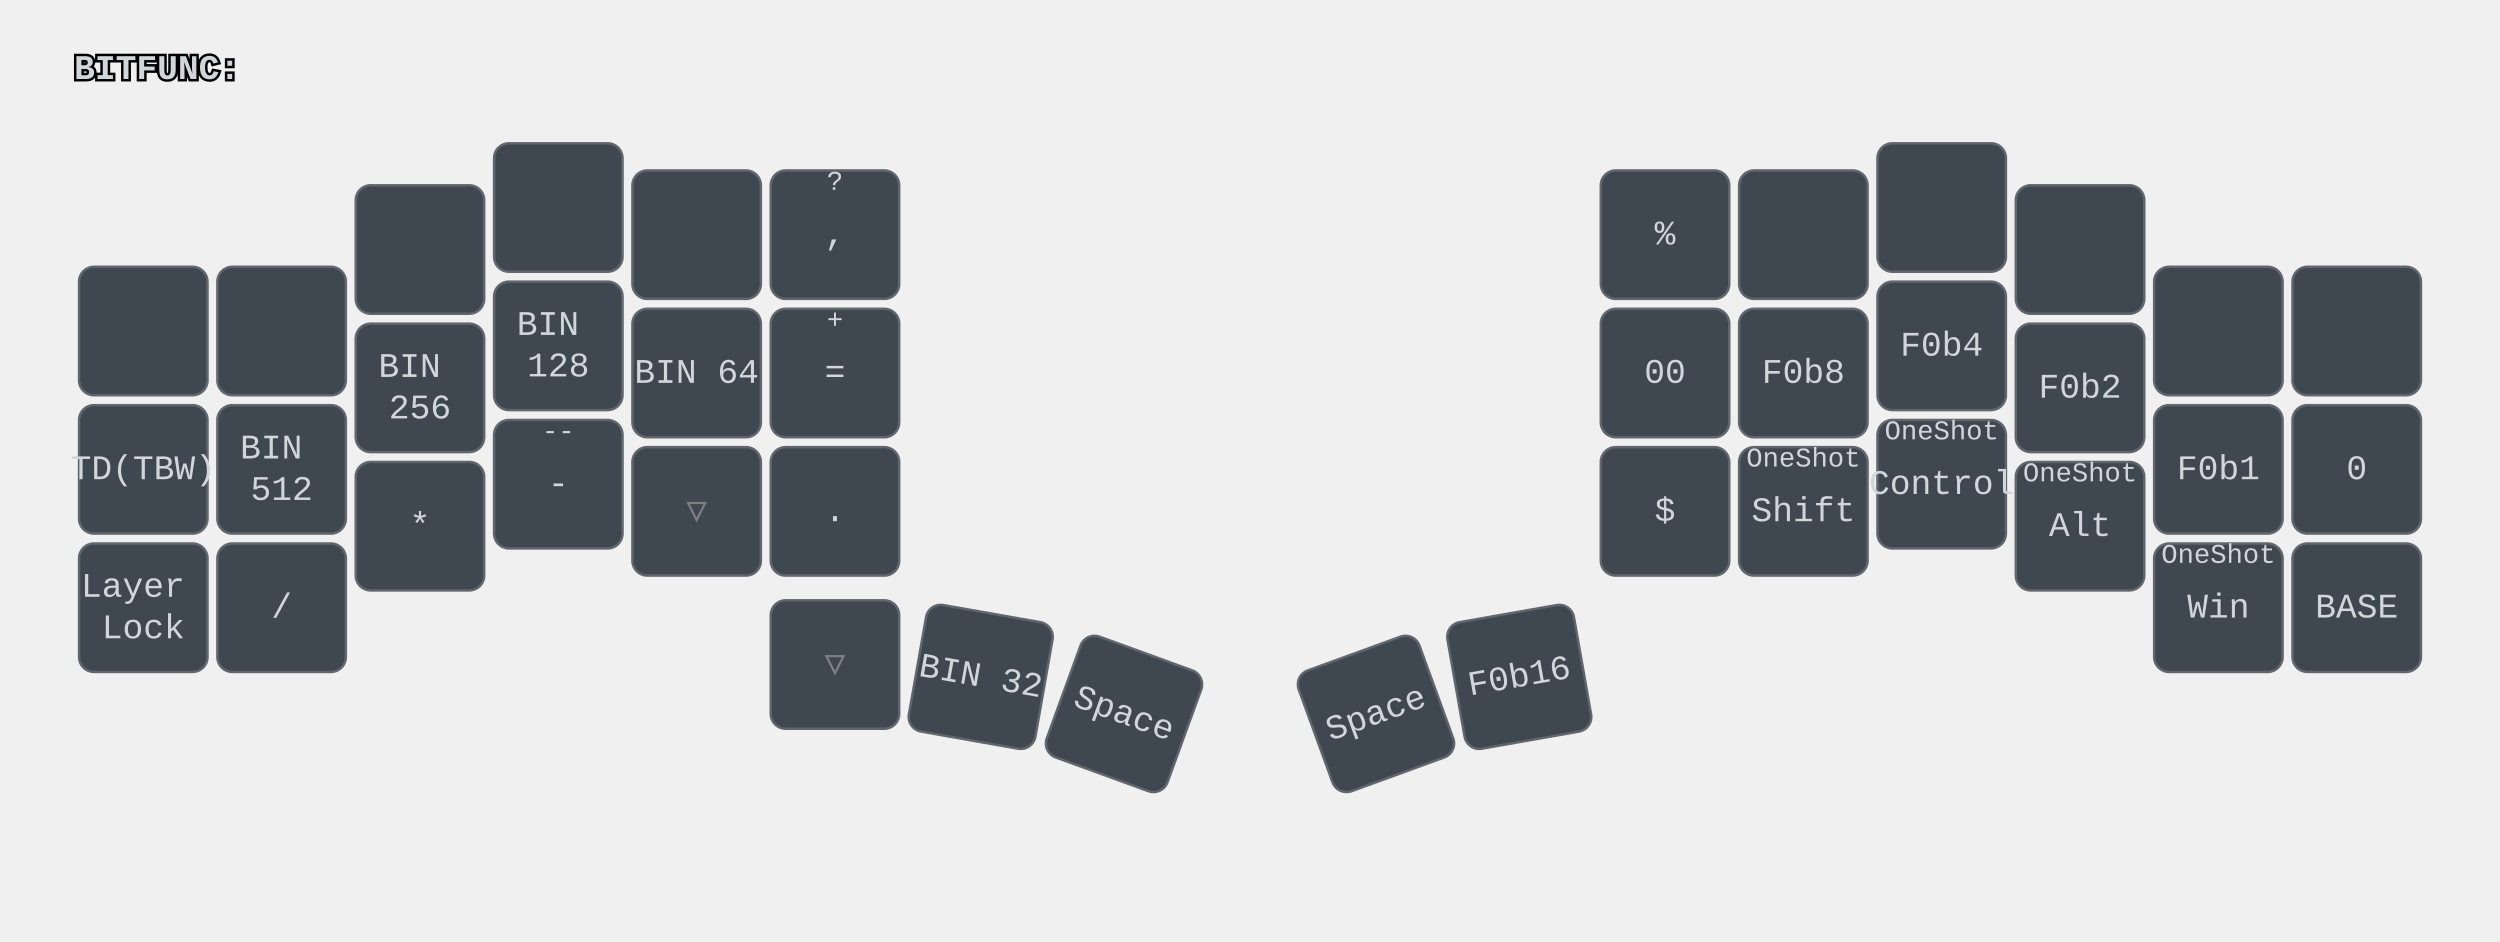
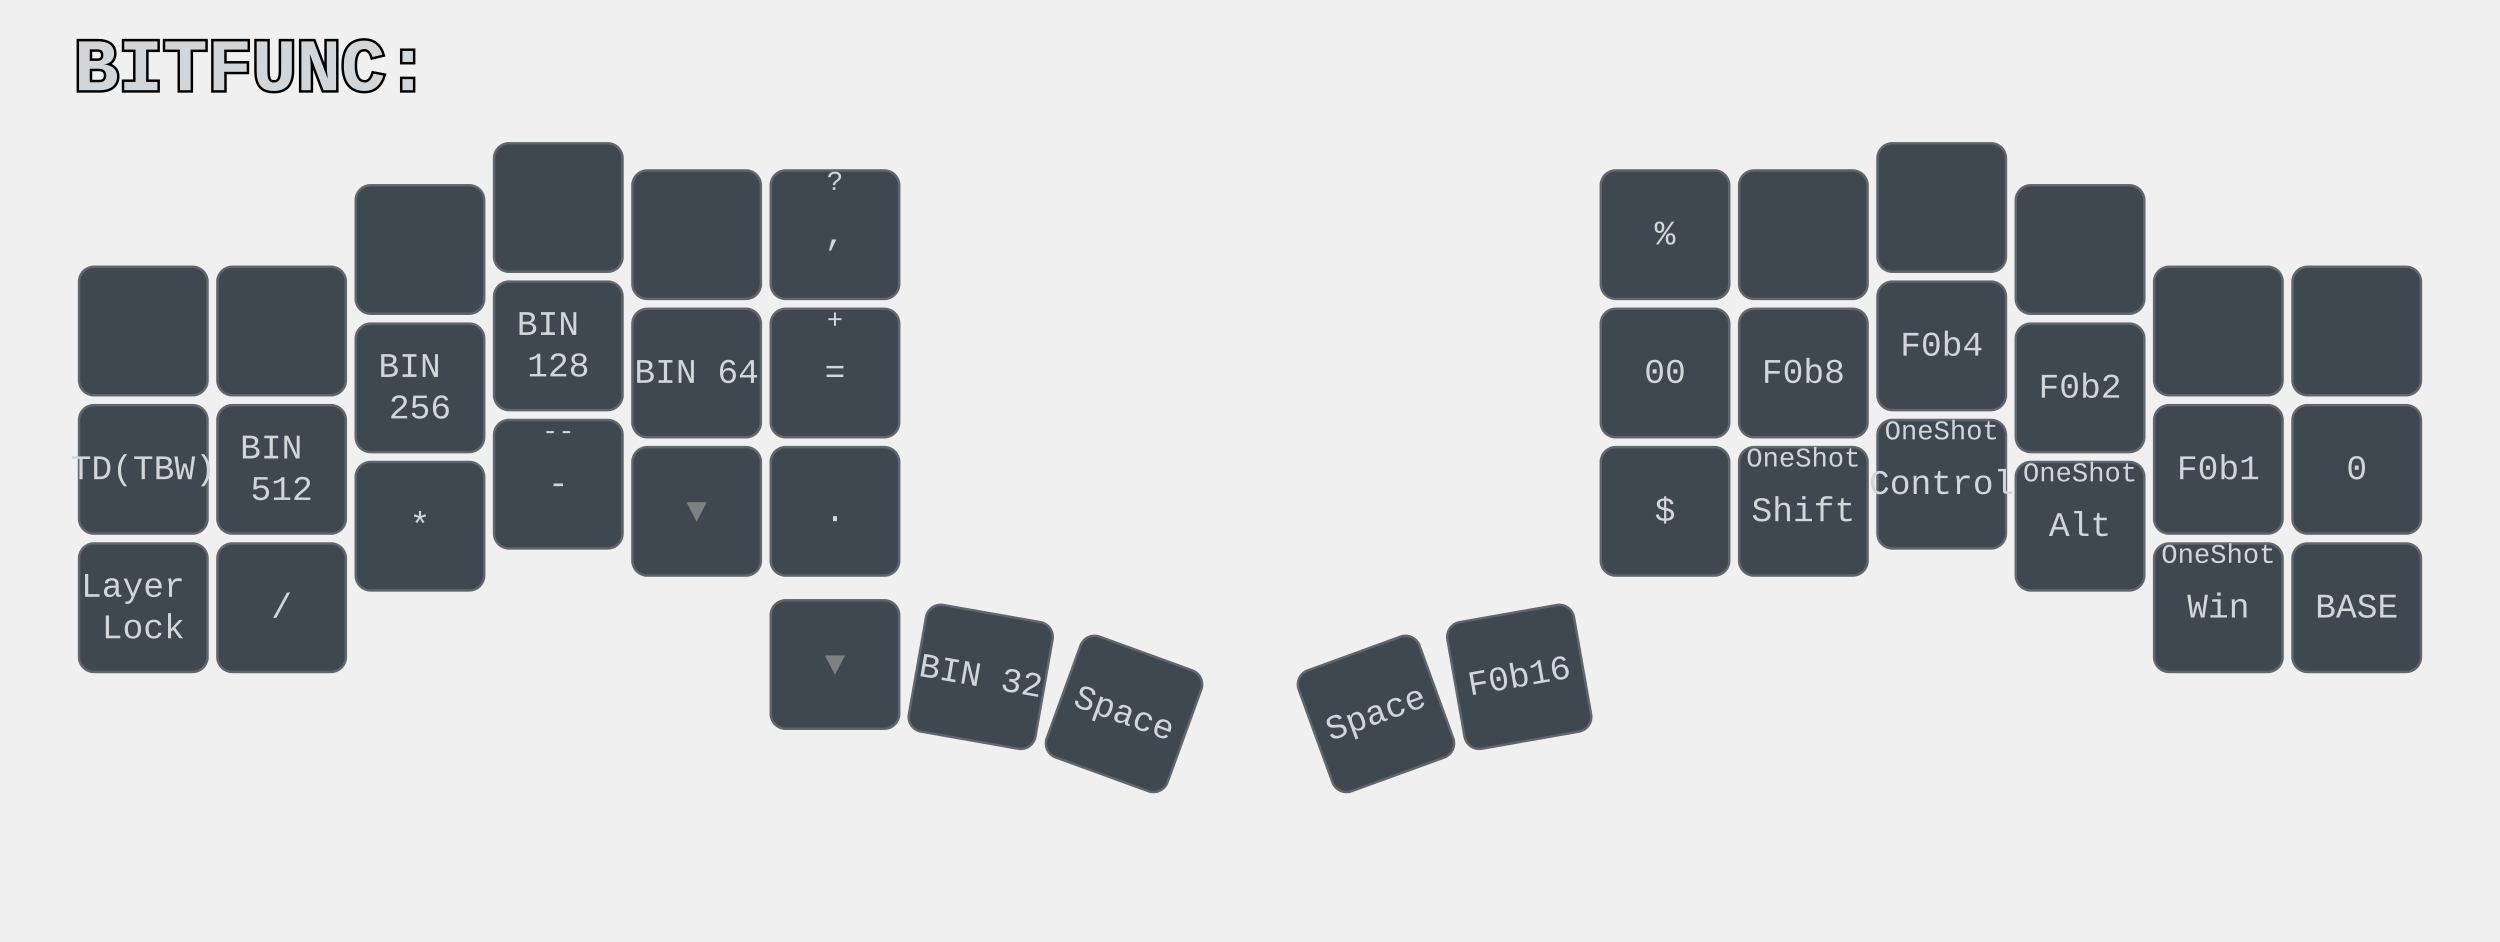
<svg xmlns="http://www.w3.org/2000/svg" width="1012" height="381" viewBox="0 0 1012 381" class="keymap">
  <defs>/* start glyphs */
<svg id="mdi:arrow-bottom-left">
      <svg id="mdi-arrow-bottom-left" viewBox="0 0 24 24">
        <path d="M19,6.41L17.59,5L7,15.59V9H5V19H15V17H8.41L19,6.41Z" />
      </svg>
    </svg>
    <svg id="mdi:arrow-bottom-right">
      <svg id="mdi-arrow-bottom-right" viewBox="0 0 24 24">
        <path d="M5,6.41L6.41,5L17,15.59V9H19V19H9V17H15.59L5,6.41Z" />
      </svg>
    </svg>
    <svg id="mdi:arrow-left">
      <svg id="mdi-arrow-left" viewBox="0 0 24 24">
        <path d="M20,11V13H8L13.5,18.5L12.08,19.92L4.16,12L12.08,4.08L13.5,5.5L8,11H20Z" />
      </svg>
    </svg>
    <svg id="mdi:arrow-right">
      <svg id="mdi-arrow-right" viewBox="0 0 24 24">
        <path d="M4,11V13H16L10.5,18.5L11.92,19.92L19.84,12L11.92,4.08L10.5,5.5L16,11H4Z" />
      </svg>
    </svg>
    <svg id="mdi:arrow-top-left">
      <svg id="mdi-arrow-top-left" viewBox="0 0 24 24">
        <path d="M19,17.59L17.59,19L7,8.41V15H5V5H15V7H8.41L19,17.59Z" />
      </svg>
    </svg>
    <svg id="mdi:arrow-top-right">
      <svg id="mdi-arrow-top-right" viewBox="0 0 24 24">
        <path d="M5,17.59L15.59,7H9V5H19V15H17V8.41L6.41,19L5,17.59Z" />
      </svg>
    </svg>
  </defs>/* end glyphs */
<style>/* inherit to force styles through use tags */
svg path {
    fill: inherit;
}

/* font and background color specifications */
svg.keymap {
-     font-family: SFMono-Regular,Consolas,Liberation Mono,Menlo,monospace;
+     font-family: Monaspace Krypton,Consolas,Liberation Mono,Menlo,monospace;
    font-size: 14px;
    font-kerning: normal;
    text-rendering: optimizeLegibility;
    fill: #24292e;
}

/* default key styling */
rect.key {
    fill: #f6f8fa;
    stroke: #c9cccf;
    stroke-width: 1;
}

/* default key side styling, only used is draw_key_sides is set */
rect.side {
    filter: brightness(90%);
}

/* color accent for combo boxes */
rect.combo, rect.combo-separate {
    fill: #cdf;
}

/* color accent for held keys */
rect.held, rect.combo.held {
    fill: #fdd;
}

/* color accent for ghost (optional) keys */
rect.ghost, rect.combo.ghost {
    stroke-dasharray: 4, 4;
    stroke-width: 2;
}

text {
    text-anchor: middle;
    dominant-baseline: middle;
}

/* styling for layer labels */
text.label {
+  font-size: 30px;
    font-weight: bold;
    text-anchor: start;
    stroke: white;
    stroke-width: 2;
    paint-order: stroke;
}

/* styling for combo tap, and key hold/shifted label text */
text.combo, text.hold, text.shifted {
    font-size: 11px;
}

text.hold {
    text-anchor: middle;
    dominant-baseline: auto;
}

text.shifted {
    text-anchor: middle;
    dominant-baseline: hanging;
}

/* styling for hold/shifted label text in combo box */
text.combo.hold, text.combo.shifted {
    font-size: 8px;
}

/* lighter symbol for transparent keys */
text.trans {
    fill: #7b7e81;
}

/* styling for combo dendrons */
path.combo {
    stroke-width: 1;
    stroke: gray;
    fill: none;
}

/* Start Tabler Icons Cleanup */
/* cannot use height/width with glyphs */
.icon-tabler &gt; path {
    fill: inherit;
    stroke: inherit;
    stroke-width: 2;
}
/* hide tabler's default box */
.icon-tabler &gt; path[stroke="none"][fill="none"] {
    visibility: hidden;
}
/* End Tabler Icons Cleanup */

svg.keymap { fill: #d1d6db; }
rect.key { fill: #3f4750; }
rect.key, rect.combo { stroke: #60666c; }
rect.combo, rect.combo-separate { fill: #1f3d7a; }
rect.held, rect.combo.held { fill: #854747; }
text.label, text.footer { stroke: black; }
text.trans { fill: #7e8184; }
path.combo { stroke: #7f7f7f; }
</style>
  <g transform="translate(30, 0)" class="layer-BITFUNC">
    <text x="0" y="28" class="label" id="BITFUNC">BITFUNC:</text>
    <g transform="translate(0, 56)">
      <g transform="translate(28, 78)" class="key keypos-0">
        <rect rx="6" ry="6" x="-26" y="-26" width="52" height="52" class="key" />
      </g>
      <g transform="translate(84, 78)" class="key keypos-1">
        <rect rx="6" ry="6" x="-26" y="-26" width="52" height="52" class="key" />
      </g>
      <g transform="translate(140, 45)" class="key keypos-2">
        <rect rx="6" ry="6" x="-26" y="-26" width="52" height="52" class="key" />
      </g>
      <g transform="translate(196, 28)" class="key keypos-3">
        <rect rx="6" ry="6" x="-26" y="-26" width="52" height="52" class="key" />
      </g>
      <g transform="translate(252, 39)" class="key keypos-4">
        <rect rx="6" ry="6" x="-26" y="-26" width="52" height="52" class="key" />
      </g>
      <g transform="translate(308, 39)" class="key keypos-5">
        <rect rx="6" ry="6" x="-26" y="-26" width="52" height="52" class="key" />
        <text x="0" y="0" class="key tap">,</text>
        <text x="0" y="-24" class="key shifted">?</text>
      </g>
      <g transform="translate(644, 39)" class="key keypos-6">
        <rect rx="6" ry="6" x="-26" y="-26" width="52" height="52" class="key" />
        <text x="0" y="0" class="key tap">%</text>
      </g>
      <g transform="translate(700, 39)" class="key keypos-7">
        <rect rx="6" ry="6" x="-26" y="-26" width="52" height="52" class="key" />
      </g>
      <g transform="translate(756, 28)" class="key keypos-8">
        <rect rx="6" ry="6" x="-26" y="-26" width="52" height="52" class="key" />
      </g>
      <g transform="translate(812, 45)" class="key keypos-9">
        <rect rx="6" ry="6" x="-26" y="-26" width="52" height="52" class="key" />
      </g>
      <g transform="translate(868, 78)" class="key keypos-10">
        <rect rx="6" ry="6" x="-26" y="-26" width="52" height="52" class="key" />
      </g>
      <g transform="translate(924, 78)" class="key keypos-11">
        <rect rx="6" ry="6" x="-26" y="-26" width="52" height="52" class="key" />
      </g>
      <g transform="translate(28, 134)" class="key keypos-12">
        <rect rx="6" ry="6" x="-26" y="-26" width="52" height="52" class="key" />
        <text x="0" y="0" class="key tap">TD(TBW)</text>
      </g>
      <g transform="translate(84, 134)" class="key keypos-13">
        <rect rx="6" ry="6" x="-26" y="-26" width="52" height="52" class="key" />
        <text x="0" y="0" class="key tap">
          <tspan x="0" dy="-0.6em">BIN</tspan>
          <tspan x="0" dy="1.2em">512</tspan>
        </text>
      </g>
      <g transform="translate(140, 101)" class="key keypos-14">
        <rect rx="6" ry="6" x="-26" y="-26" width="52" height="52" class="key" />
        <text x="0" y="0" class="key tap">
          <tspan x="0" dy="-0.6em">BIN</tspan>
          <tspan x="0" dy="1.2em">256</tspan>
        </text>
      </g>
      <g transform="translate(196, 84)" class="key keypos-15">
        <rect rx="6" ry="6" x="-26" y="-26" width="52" height="52" class="key" />
        <text x="0" y="0" class="key tap">
          <tspan x="0" dy="-0.6em">BIN</tspan>
          <tspan x="0" dy="1.2em">128</tspan>
        </text>
      </g>
      <g transform="translate(252, 95)" class="key keypos-16">
        <rect rx="6" ry="6" x="-26" y="-26" width="52" height="52" class="key" />
        <text x="0" y="0" class="key tap">BIN 64</text>
      </g>
      <g transform="translate(308, 95)" class="key keypos-17">
        <rect rx="6" ry="6" x="-26" y="-26" width="52" height="52" class="key" />
        <text x="0" y="0" class="key tap">=</text>
        <text x="0" y="-24" class="key shifted">+</text>
      </g>
      <g transform="translate(644, 95)" class="key keypos-18">
        <rect rx="6" ry="6" x="-26" y="-26" width="52" height="52" class="key" />
        <text x="0" y="0" class="key tap">00</text>
      </g>
      <g transform="translate(700, 95)" class="key keypos-19">
        <rect rx="6" ry="6" x="-26" y="-26" width="52" height="52" class="key" />
        <text x="0" y="0" class="key tap">F0b8</text>
      </g>
      <g transform="translate(756, 84)" class="key keypos-20">
        <rect rx="6" ry="6" x="-26" y="-26" width="52" height="52" class="key" />
        <text x="0" y="0" class="key tap">F0b4</text>
      </g>
      <g transform="translate(812, 101)" class="key keypos-21">
        <rect rx="6" ry="6" x="-26" y="-26" width="52" height="52" class="key" />
        <text x="0" y="0" class="key tap">F0b2</text>
      </g>
      <g transform="translate(868, 134)" class="key keypos-22">
        <rect rx="6" ry="6" x="-26" y="-26" width="52" height="52" class="key" />
        <text x="0" y="0" class="key tap">F0b1</text>
      </g>
      <g transform="translate(924, 134)" class="key keypos-23">
        <rect rx="6" ry="6" x="-26" y="-26" width="52" height="52" class="key" />
        <text x="0" y="0" class="key tap">0</text>
      </g>
      <g transform="translate(28, 190)" class="key keypos-24">
        <rect rx="6" ry="6" x="-26" y="-26" width="52" height="52" class="key" />
        <text x="0" y="0" class="key tap">
          <tspan x="0" dy="-0.6em">Layer</tspan>
          <tspan x="0" dy="1.2em">Lock</tspan>
        </text>
      </g>
      <g transform="translate(84, 190)" class="key keypos-25">
        <rect rx="6" ry="6" x="-26" y="-26" width="52" height="52" class="key" />
        <text x="0" y="0" class="key tap">/</text>
      </g>
      <g transform="translate(140, 157)" class="key keypos-26">
        <rect rx="6" ry="6" x="-26" y="-26" width="52" height="52" class="key" />
        <text x="0" y="0" class="key tap">*</text>
      </g>
      <g transform="translate(196, 140)" class="key keypos-27">
        <rect rx="6" ry="6" x="-26" y="-26" width="52" height="52" class="key" />
        <text x="0" y="0" class="key tap">-</text>
        <text x="0" y="-24" class="key shifted">--</text>
      </g>
      <g transform="translate(252, 151)" class="key trans keypos-28">
        <rect rx="6" ry="6" x="-26" y="-26" width="52" height="52" class="key trans" />
-         <text x="0" y="0" class="key trans tap">▽</text>
+         <text x="0" y="0" class="key trans tap">▼</text>
      </g>
      <g transform="translate(308, 151)" class="key keypos-29">
        <rect rx="6" ry="6" x="-26" y="-26" width="52" height="52" class="key" />
        <text x="0" y="0" class="key tap">.</text>
      </g>
      <g transform="translate(644, 151)" class="key keypos-30">
        <rect rx="6" ry="6" x="-26" y="-26" width="52" height="52" class="key" />
        <text x="0" y="0" class="key tap">$</text>
      </g>
      <g transform="translate(700, 151)" class="key keypos-31">
        <rect rx="6" ry="6" x="-26" y="-26" width="52" height="52" class="key" />
        <text x="0" y="0" class="key tap">Shift</text>
        <text x="0" y="-24" class="key shifted">OneShot</text>
      </g>
      <g transform="translate(756, 140)" class="key keypos-32">
        <rect rx="6" ry="6" x="-26" y="-26" width="52" height="52" class="key" />
        <text x="0" y="0" class="key tap">Control</text>
        <text x="0" y="-24" class="key shifted">OneShot</text>
      </g>
      <g transform="translate(812, 157)" class="key keypos-33">
        <rect rx="6" ry="6" x="-26" y="-26" width="52" height="52" class="key" />
        <text x="0" y="0" class="key tap">Alt</text>
        <text x="0" y="-24" class="key shifted">OneShot</text>
      </g>
      <g transform="translate(868, 190)" class="key keypos-34">
        <rect rx="6" ry="6" x="-26" y="-26" width="52" height="52" class="key" />
        <text x="0" y="0" class="key tap">Win</text>
        <text x="0" y="-24" class="key shifted">OneShot</text>
      </g>
      <g transform="translate(924, 190)" class="key keypos-35">
        <rect rx="6" ry="6" x="-26" y="-26" width="52" height="52" class="key" />
        <text x="0" y="0" class="key tap">BASE</text>
      </g>
      <g transform="translate(308, 213)" class="key trans keypos-36">
        <rect rx="6" ry="6" x="-26" y="-26" width="52" height="52" class="key trans" />
-         <text x="0" y="0" class="key trans tap">▽</text>
+         <text x="0" y="0" class="key trans tap">▼</text>
      </g>
      <g transform="translate(367, 218) rotate(10.0)" class="key keypos-37">
        <rect rx="6" ry="6" x="-26" y="-26" width="52" height="52" class="key" />
        <text x="0" y="0" class="key tap">BIN 32</text>
      </g>
      <g transform="translate(425, 233) rotate(20.0)" class="key keypos-38">
        <rect rx="6" ry="6" x="-26" y="-26" width="52" height="52" class="key" />
        <text x="0" y="0" class="key tap">Space</text>
      </g>
      <g transform="translate(527, 233) rotate(-20.0)" class="key keypos-39">
        <rect rx="6" ry="6" x="-26" y="-26" width="52" height="52" class="key" />
        <text x="0" y="0" class="key tap">Space</text>
      </g>
      <g transform="translate(585, 218) rotate(-10.0)" class="key keypos-40">
        <rect rx="6" ry="6" x="-26" y="-26" width="52" height="52" class="key" />
        <text x="0" y="0" class="key tap">F0b16</text>
      </g>
    </g>
  </g>
</svg>
